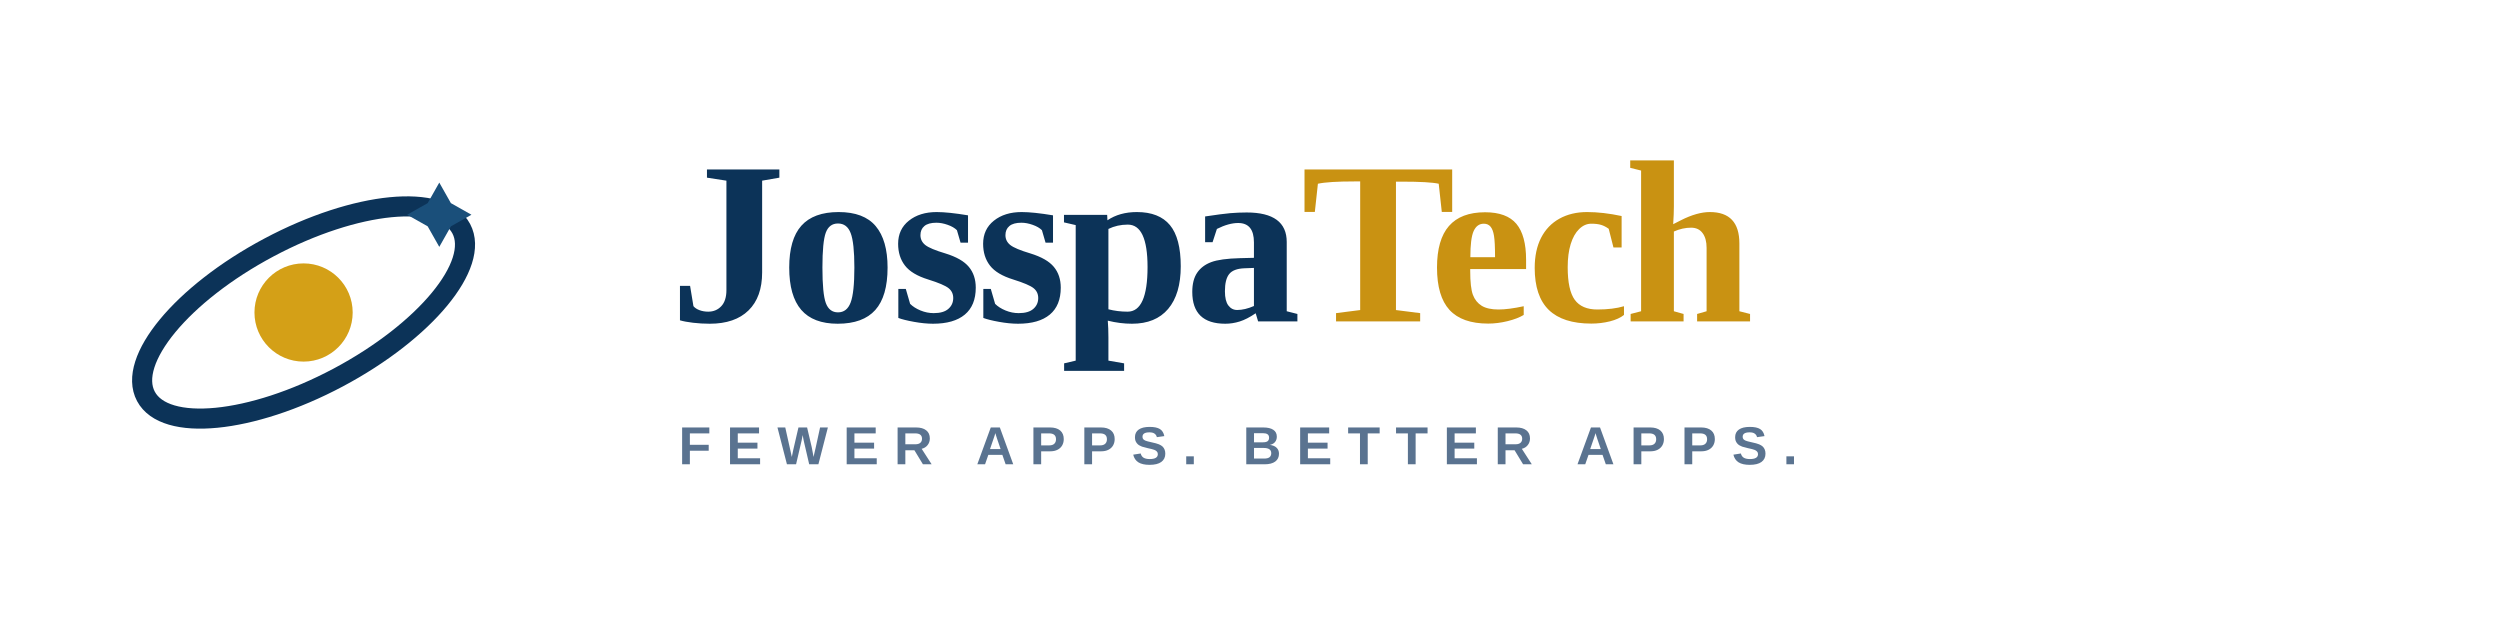
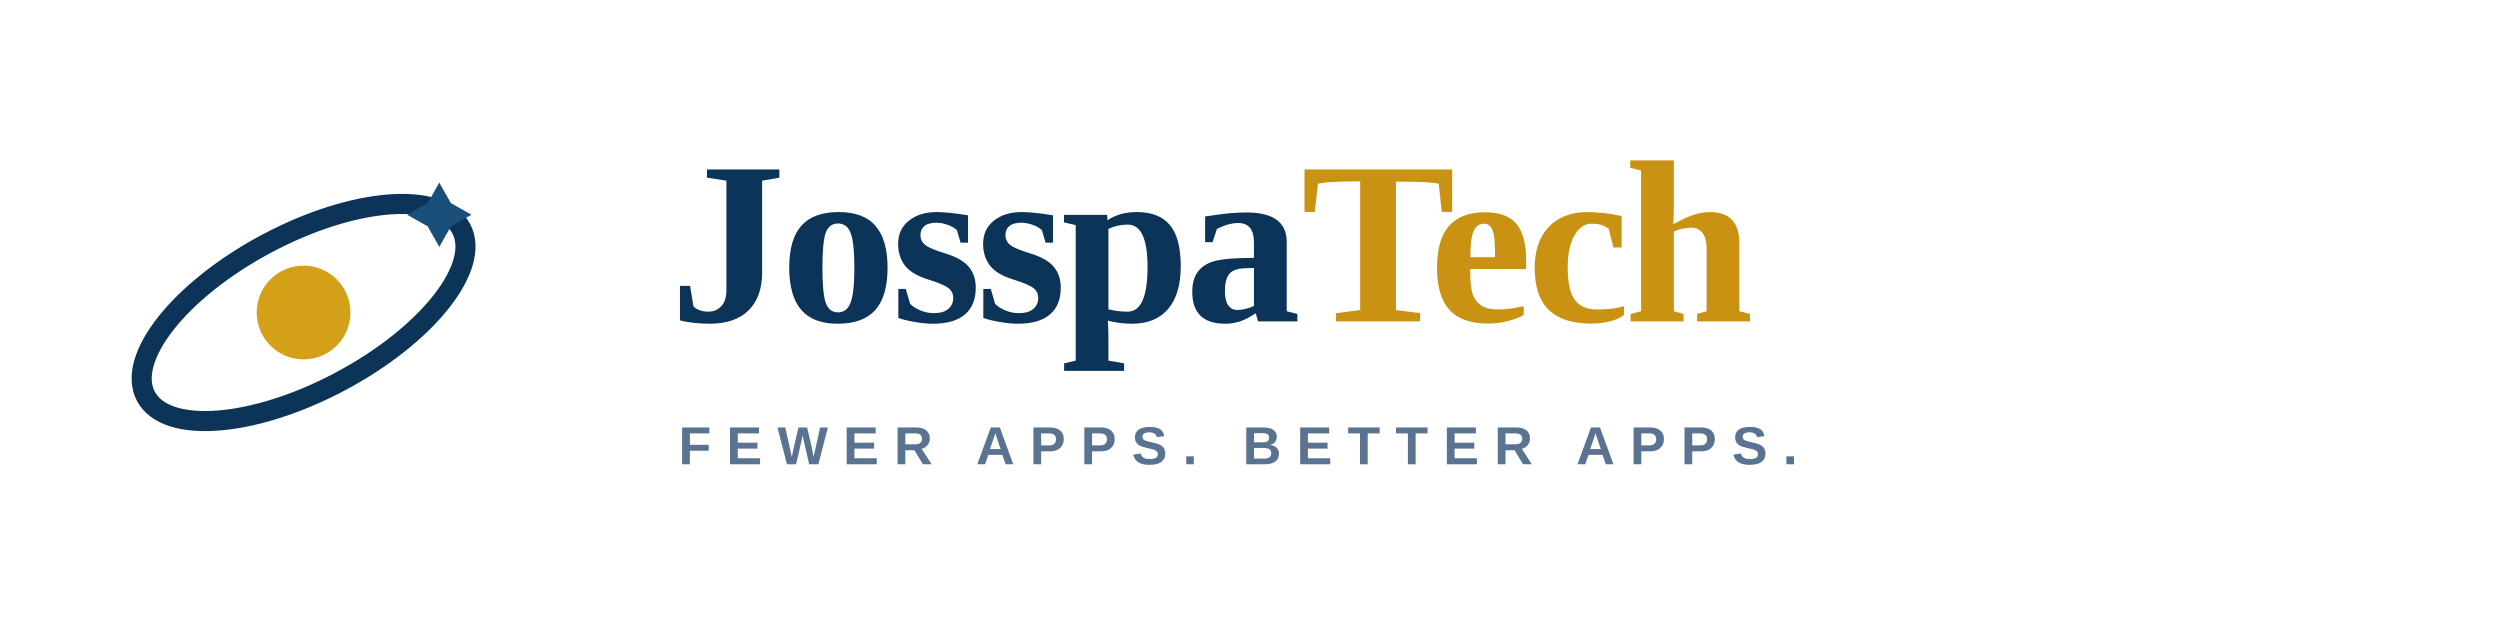
<svg xmlns="http://www.w3.org/2000/svg" viewBox="0 0 560 140" role="img" aria-label="JosspaTech">
  <g transform="translate(12 14)">
-     <circle cx="56" cy="56" r="11" fill="#D4A017" />
-     <ellipse cx="56" cy="56" rx="40" ry="16.5" fill="none" stroke="#0C3358" stroke-width="4.5" transform="rotate(-28 56 56)" />
+     <circle cx="56" cy="56" r="10.5" fill="#D4A017" />
+     <ellipse cx="56" cy="56" rx="40" ry="17.5" fill="none" stroke="#0C3358" stroke-width="4.5" transform="rotate(-28 56 56)" />
    <path d="M86.4,26.9 89.0,31.5 93.6,34.1 89.0,36.7 86.4,41.3 83.8,36.7 79.2,34.1 83.8,31.5 Z" fill="#1A4F7A" />
  </g>
  <text x="150" y="72" font-family="Georgia, 'Times New Roman', serif" font-size="52" font-weight="700" letter-spacing="-1.2" fill="#0C3358">Josspa<tspan fill="#C99212">Tech</tspan>
  </text>
  <text x="152" y="104" font-family="Manrope, Arial, sans-serif" font-size="12" font-weight="700" letter-spacing="3.4" fill="#5A7390">FEWER APPS. BETTER APPS.</text>
</svg>
